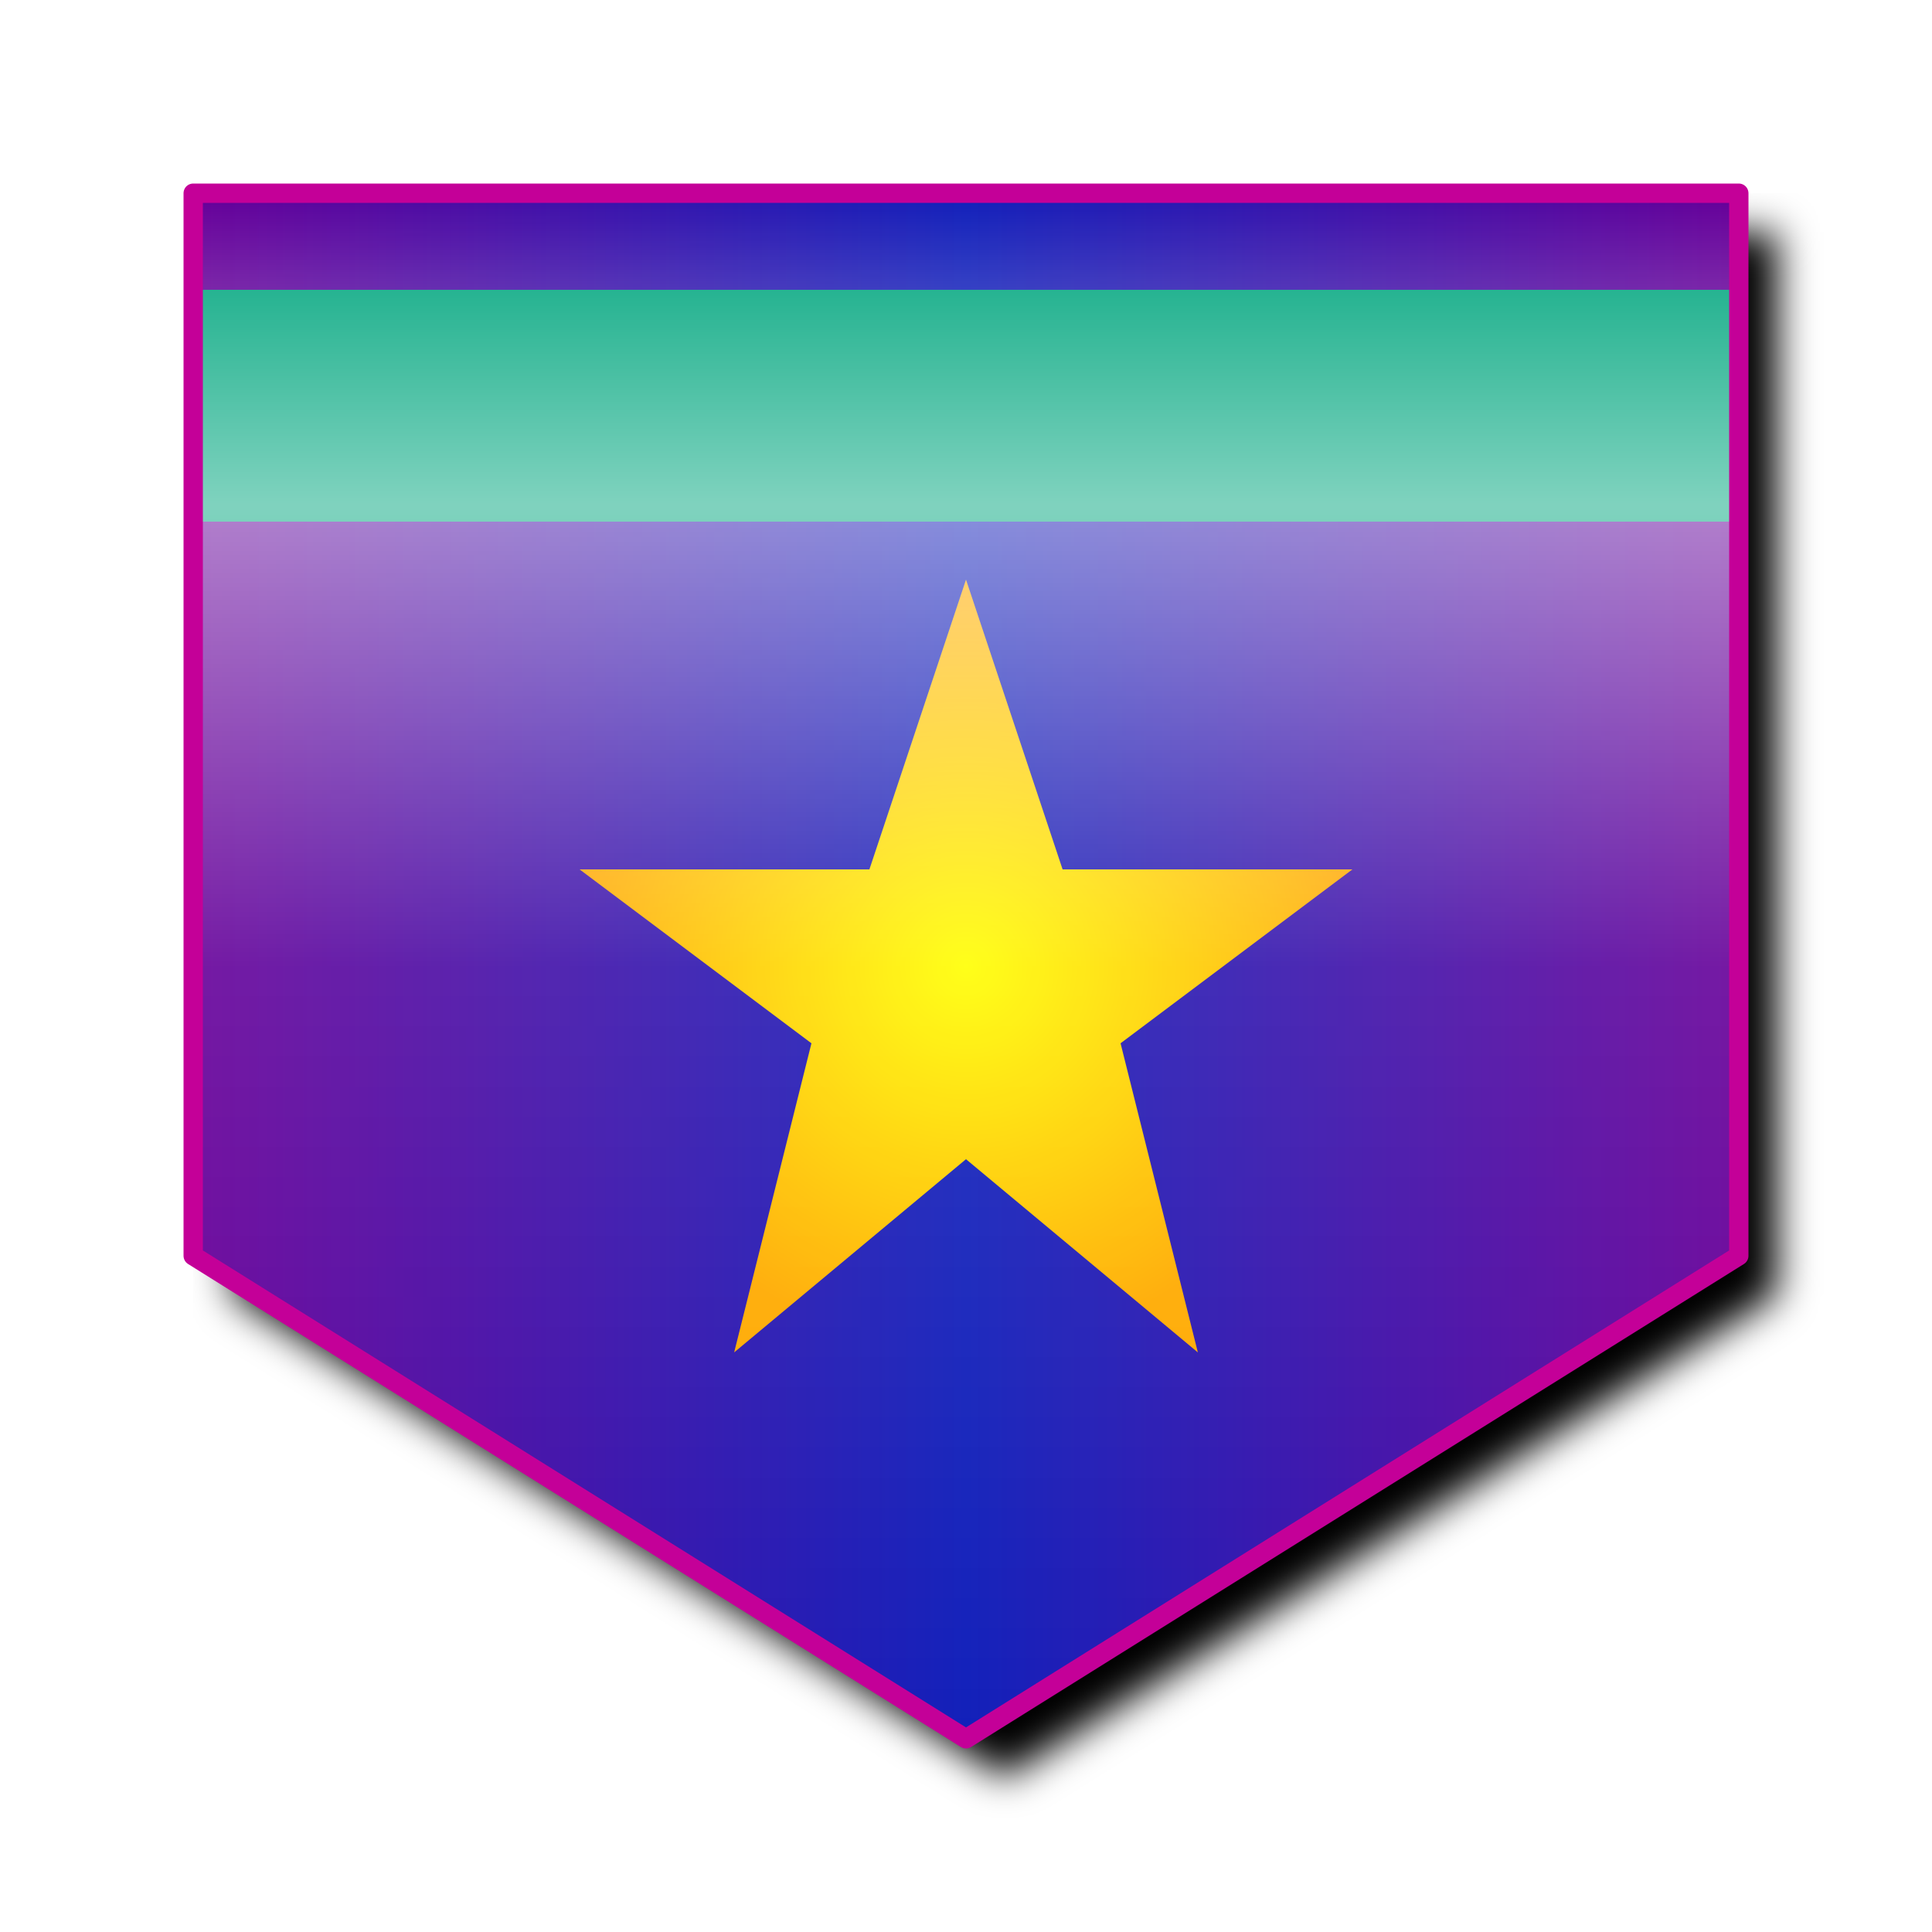
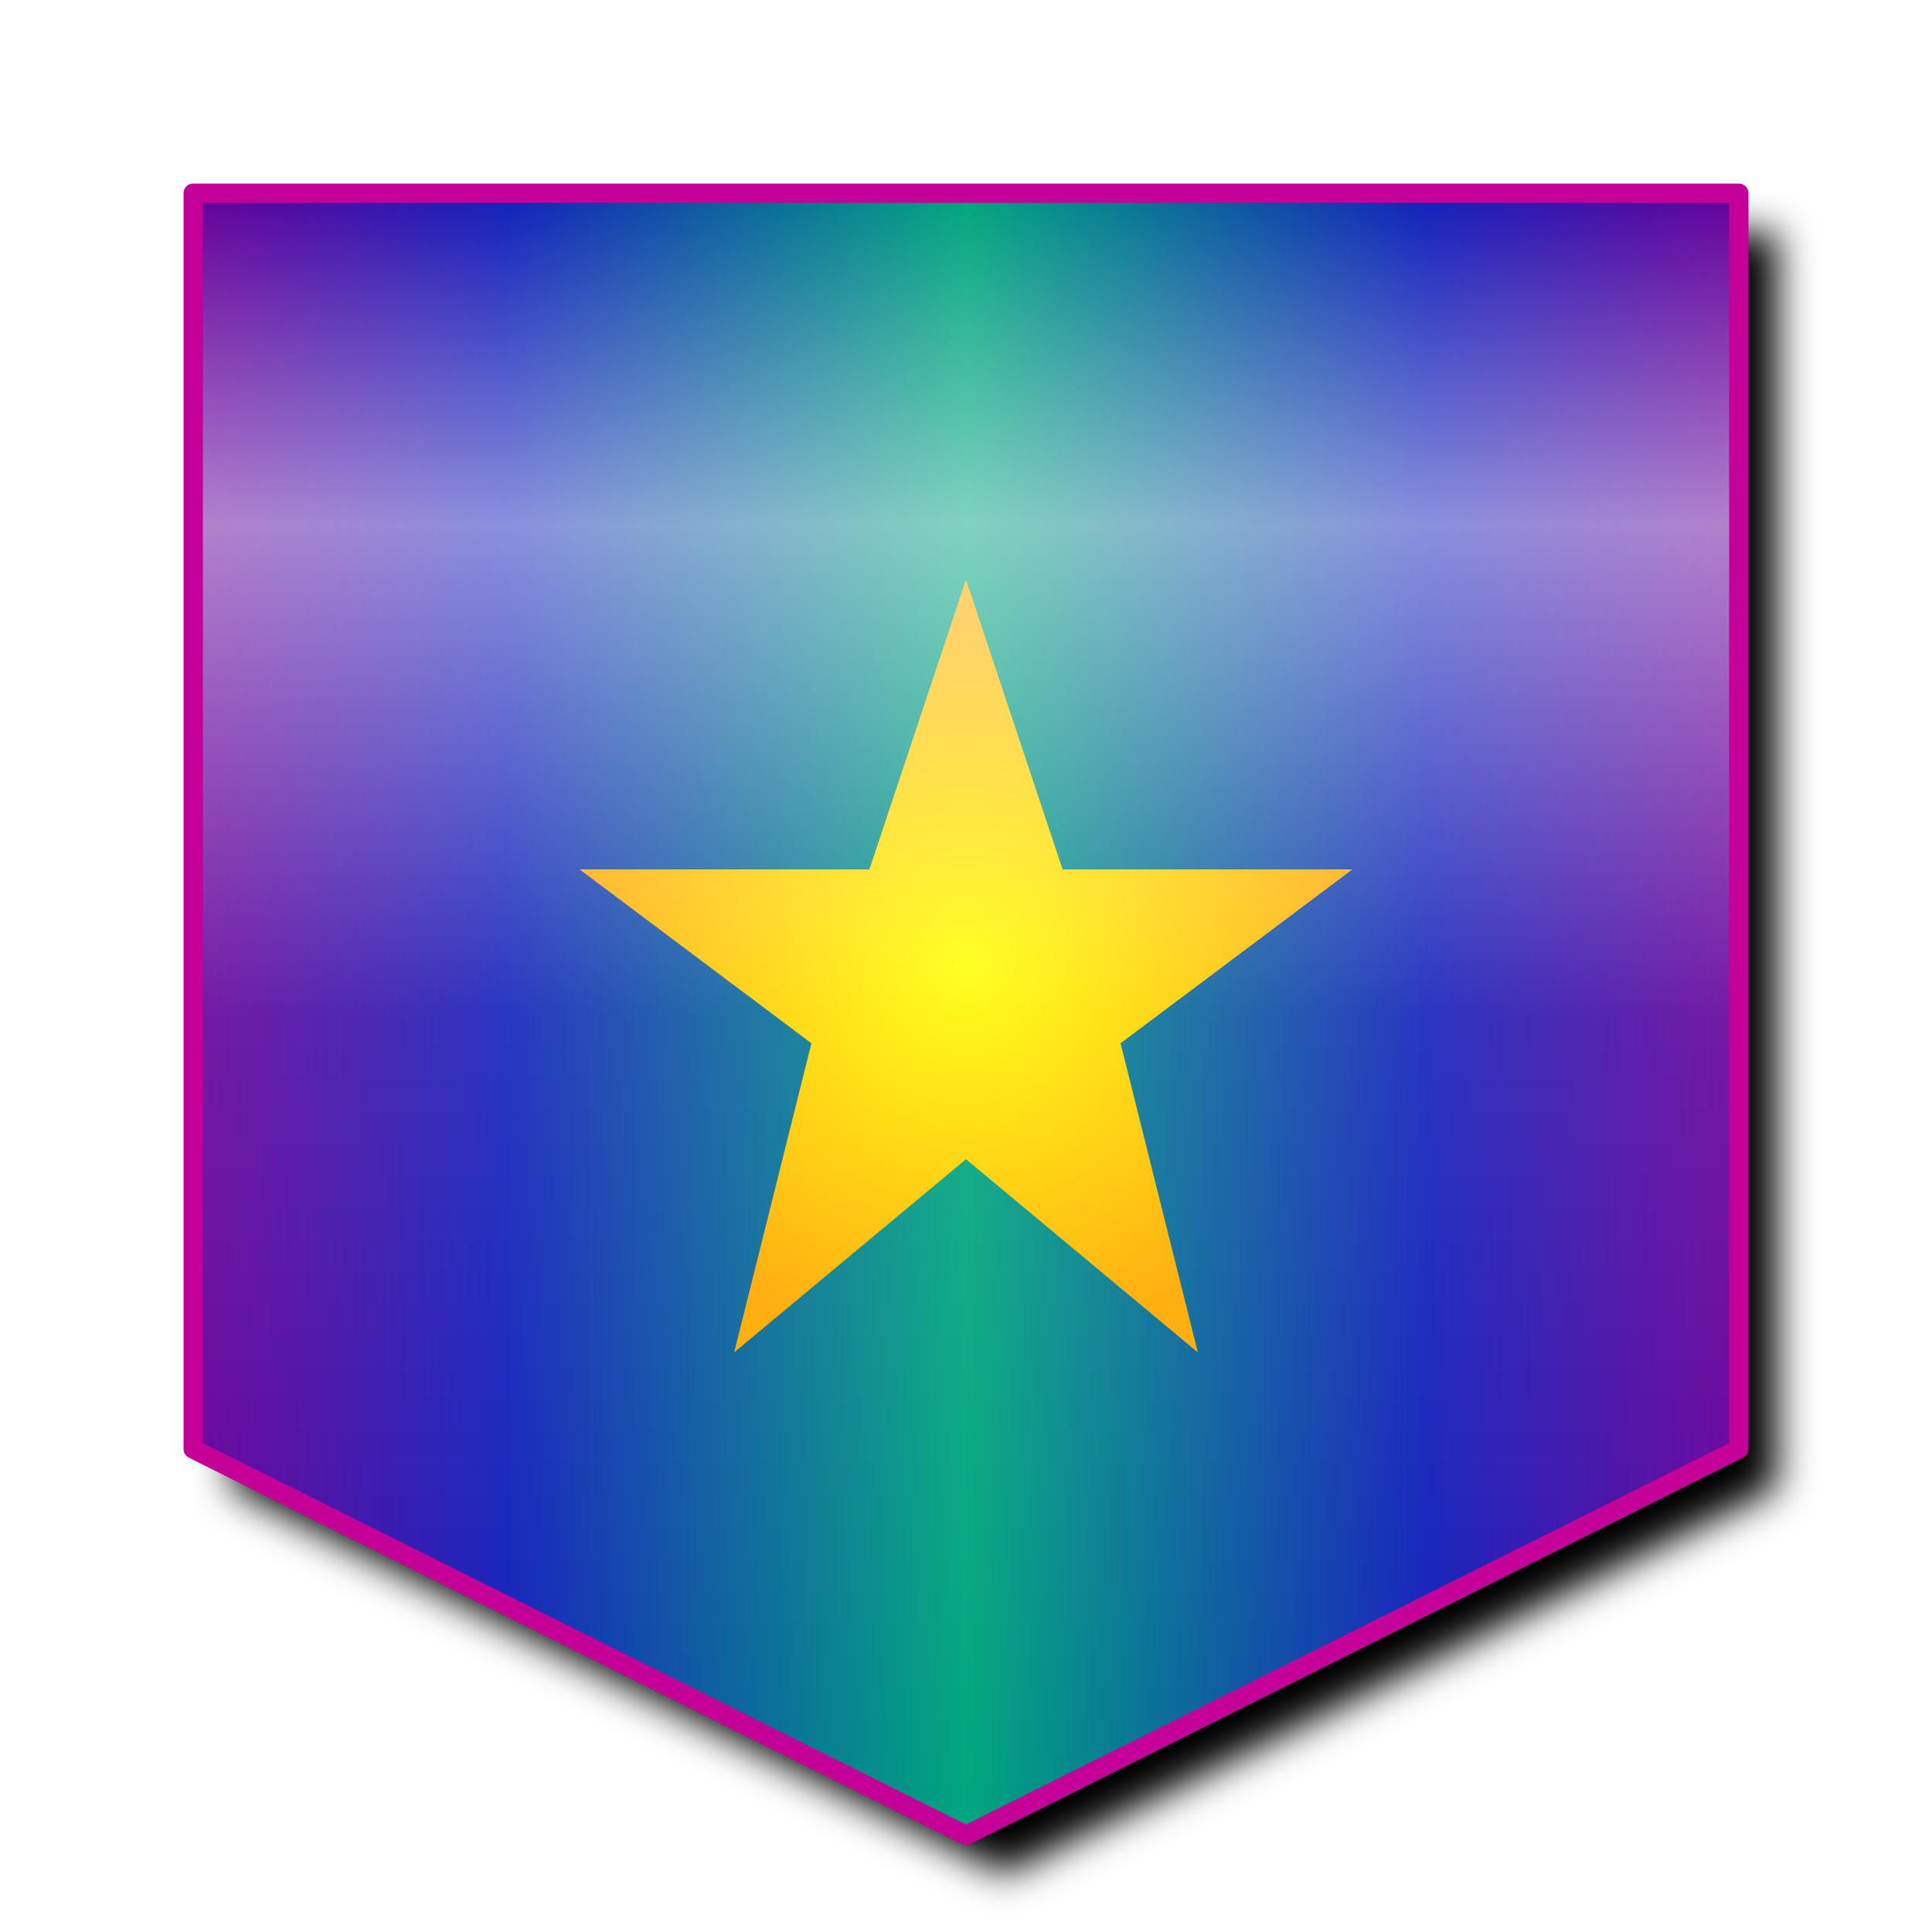
<svg xmlns="http://www.w3.org/2000/svg" version="1.1" baseProfile="full" width="100%" height="100%" viewBox="0 0 100 100">
  <defs>
    <linearGradient id="badgeGradient" x1="0%" y1="0%" x2="100%" y2="0%">
      <stop offset="0%" style="stop-color:#660099; stop-opacity:1" />
-       <stop offset="50%" style="stop-color:#1220ba; stop-opacity:1" />
+       <stop offset="20%" style="stop-color:#1220ba; stop-opacity:1" />
+       <stop offset="50%" style="stop-color:#00a67e; stop-opacity:1" />
+       <stop offset="80%" style="stop-color:#1220ba; stop-opacity:1" />
      <stop offset="100%" style="stop-color:#660099; stop-opacity:1" />
    </linearGradient>
    <filter id="badgeShadow" x="0" y="0" width="200%" height="200%">
      <feOffset result="offOut" in="SourceAlpha" dx="2" dy="2" />
      <feGaussianBlur result="blurOut" in="offOut" stdDeviation="1" />
    </filter>
    <radialGradient id="starGradient" cx="50%" cy="50%" r="50%" fx="50%" fy="50%">
      <stop offset="0%" style="stop-color:#ffff00;" />
      <stop offset="100%" style="stop-color:#ffaa00;" />
    </radialGradient>
    <linearGradient id="shineGradient" x1="0%" y1="0%" x2="0%" y2="100%">
      <stop offset="0%" style="stop-color:#ffffff; stop-opacity:0" />
      <stop offset="20%" style="stop-color:#ffffff; stop-opacity:0.5" />
      <stop offset="50%" style="stop-color:#ffffff; stop-opacity:0.1" />
      <stop offset="100%" style="stop-color:#ffffff; stop-opacity:0" />
    </linearGradient>
  </defs>
-   <polygon points="10 10 10 65 50 90 90 65 90 10" fill="#000000" filter="url(#badgeShadow)" />
-   <polygon points="10 10 10 65 50 90 90 65 90 10" fill="url(#badgeGradient)" />
-   <rect x="10" y="15" width="80" height="12" fill="#00a67e" />
-   <path fill="url(#starGradient)" d="M50 30 L 55 45 L 70 45 L 58 54 L 62 70 L 50 60 L 38 70 L 42 54 L 30 45 L 45 45 z" />
-   <polygon points="10 10 10 65 50 90 90 65 90 10" fill="url(#shineGradient)" />
-   <polygon points="10 10 10 65 50 90 90 65 90 10" fill="#000000" fill-opacity="0" stroke="#c40098" stroke-linejoin="round" />
+   <polygon id="shadow" points="10 10 10 75 50 95 90 75 90 10" fill="#000000" filter="url(#badgeShadow)" />
+   <polygon id="shape" points="10 10 10 75 50 95 90 75 90 10" fill="url(#badgeGradient)" />
+   <path id="icon" fill="url(#starGradient)" d="M50 30 L 55 45 L 70 45 L 58 54 L 62 70 L 50 60 L 38 70 L 42 54 L 30 45 L 45 45 z" />
+   <polygon id="shine" points="10 10 10 75 50 95 90 75 90 10" fill="url(#shineGradient)" />
+   <polygon id="stroke" points="10 10 10 75 50 95 90 75 90 10" fill="#000000" fill-opacity="0" stroke="#c40098" stroke-linejoin="round" />
</svg>
